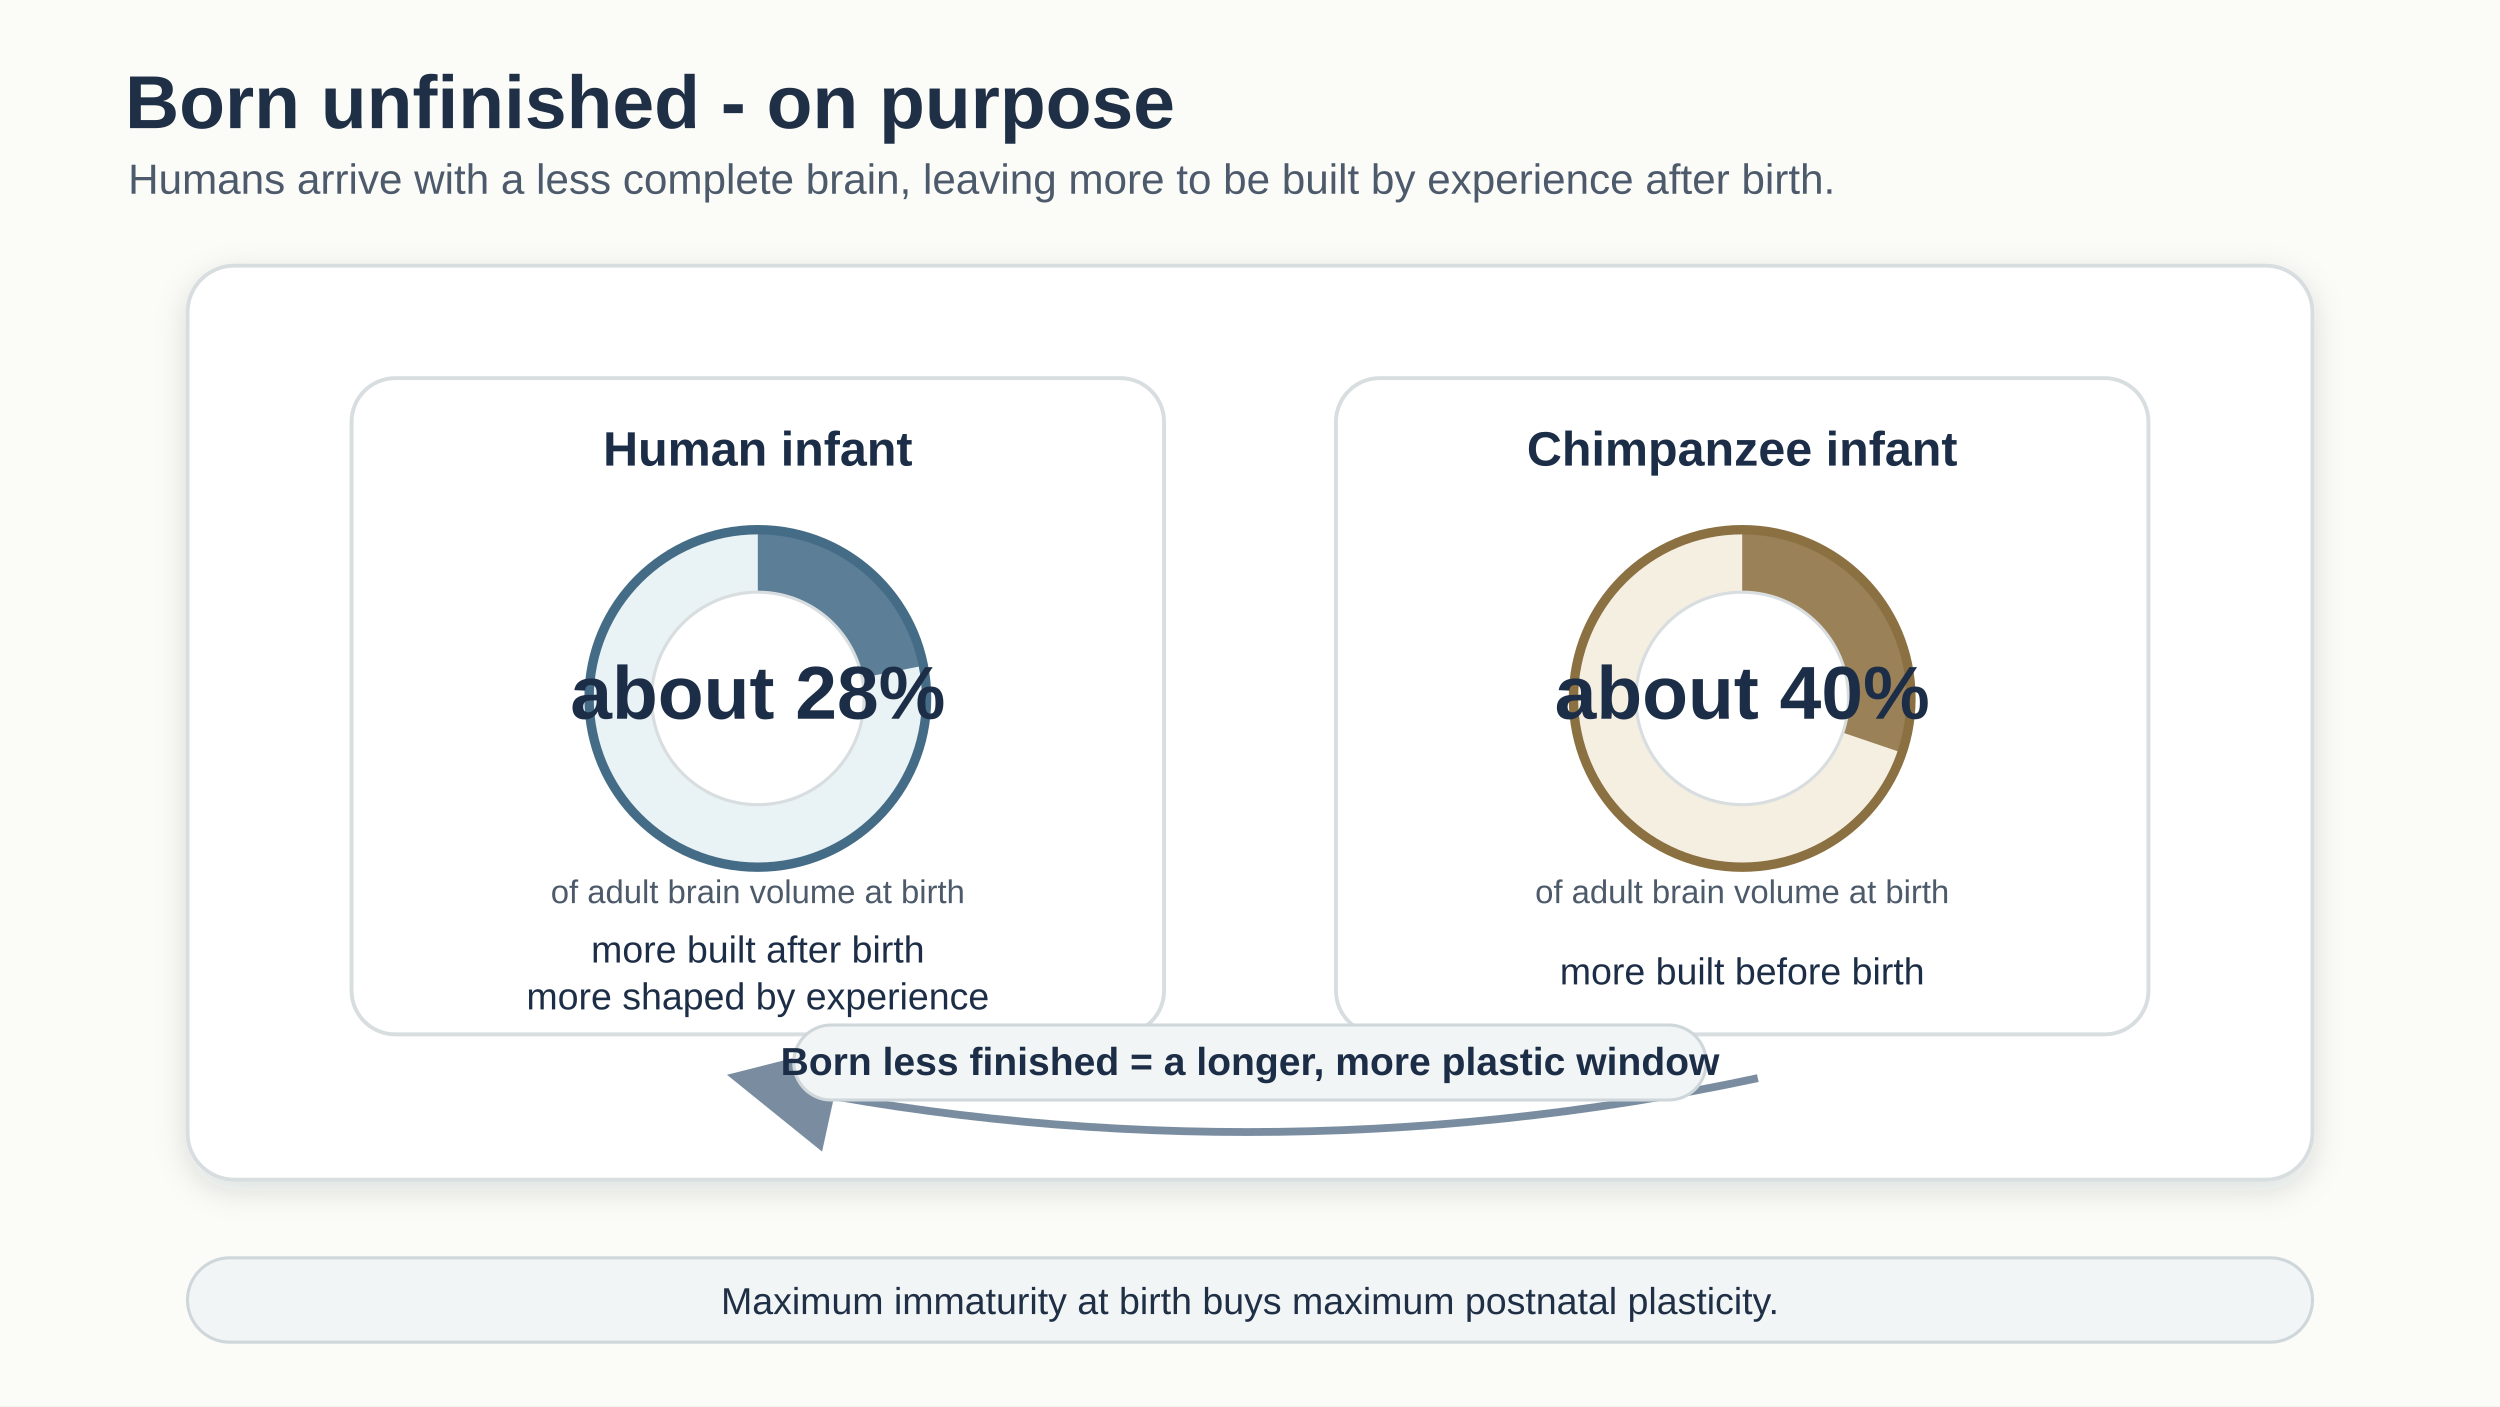
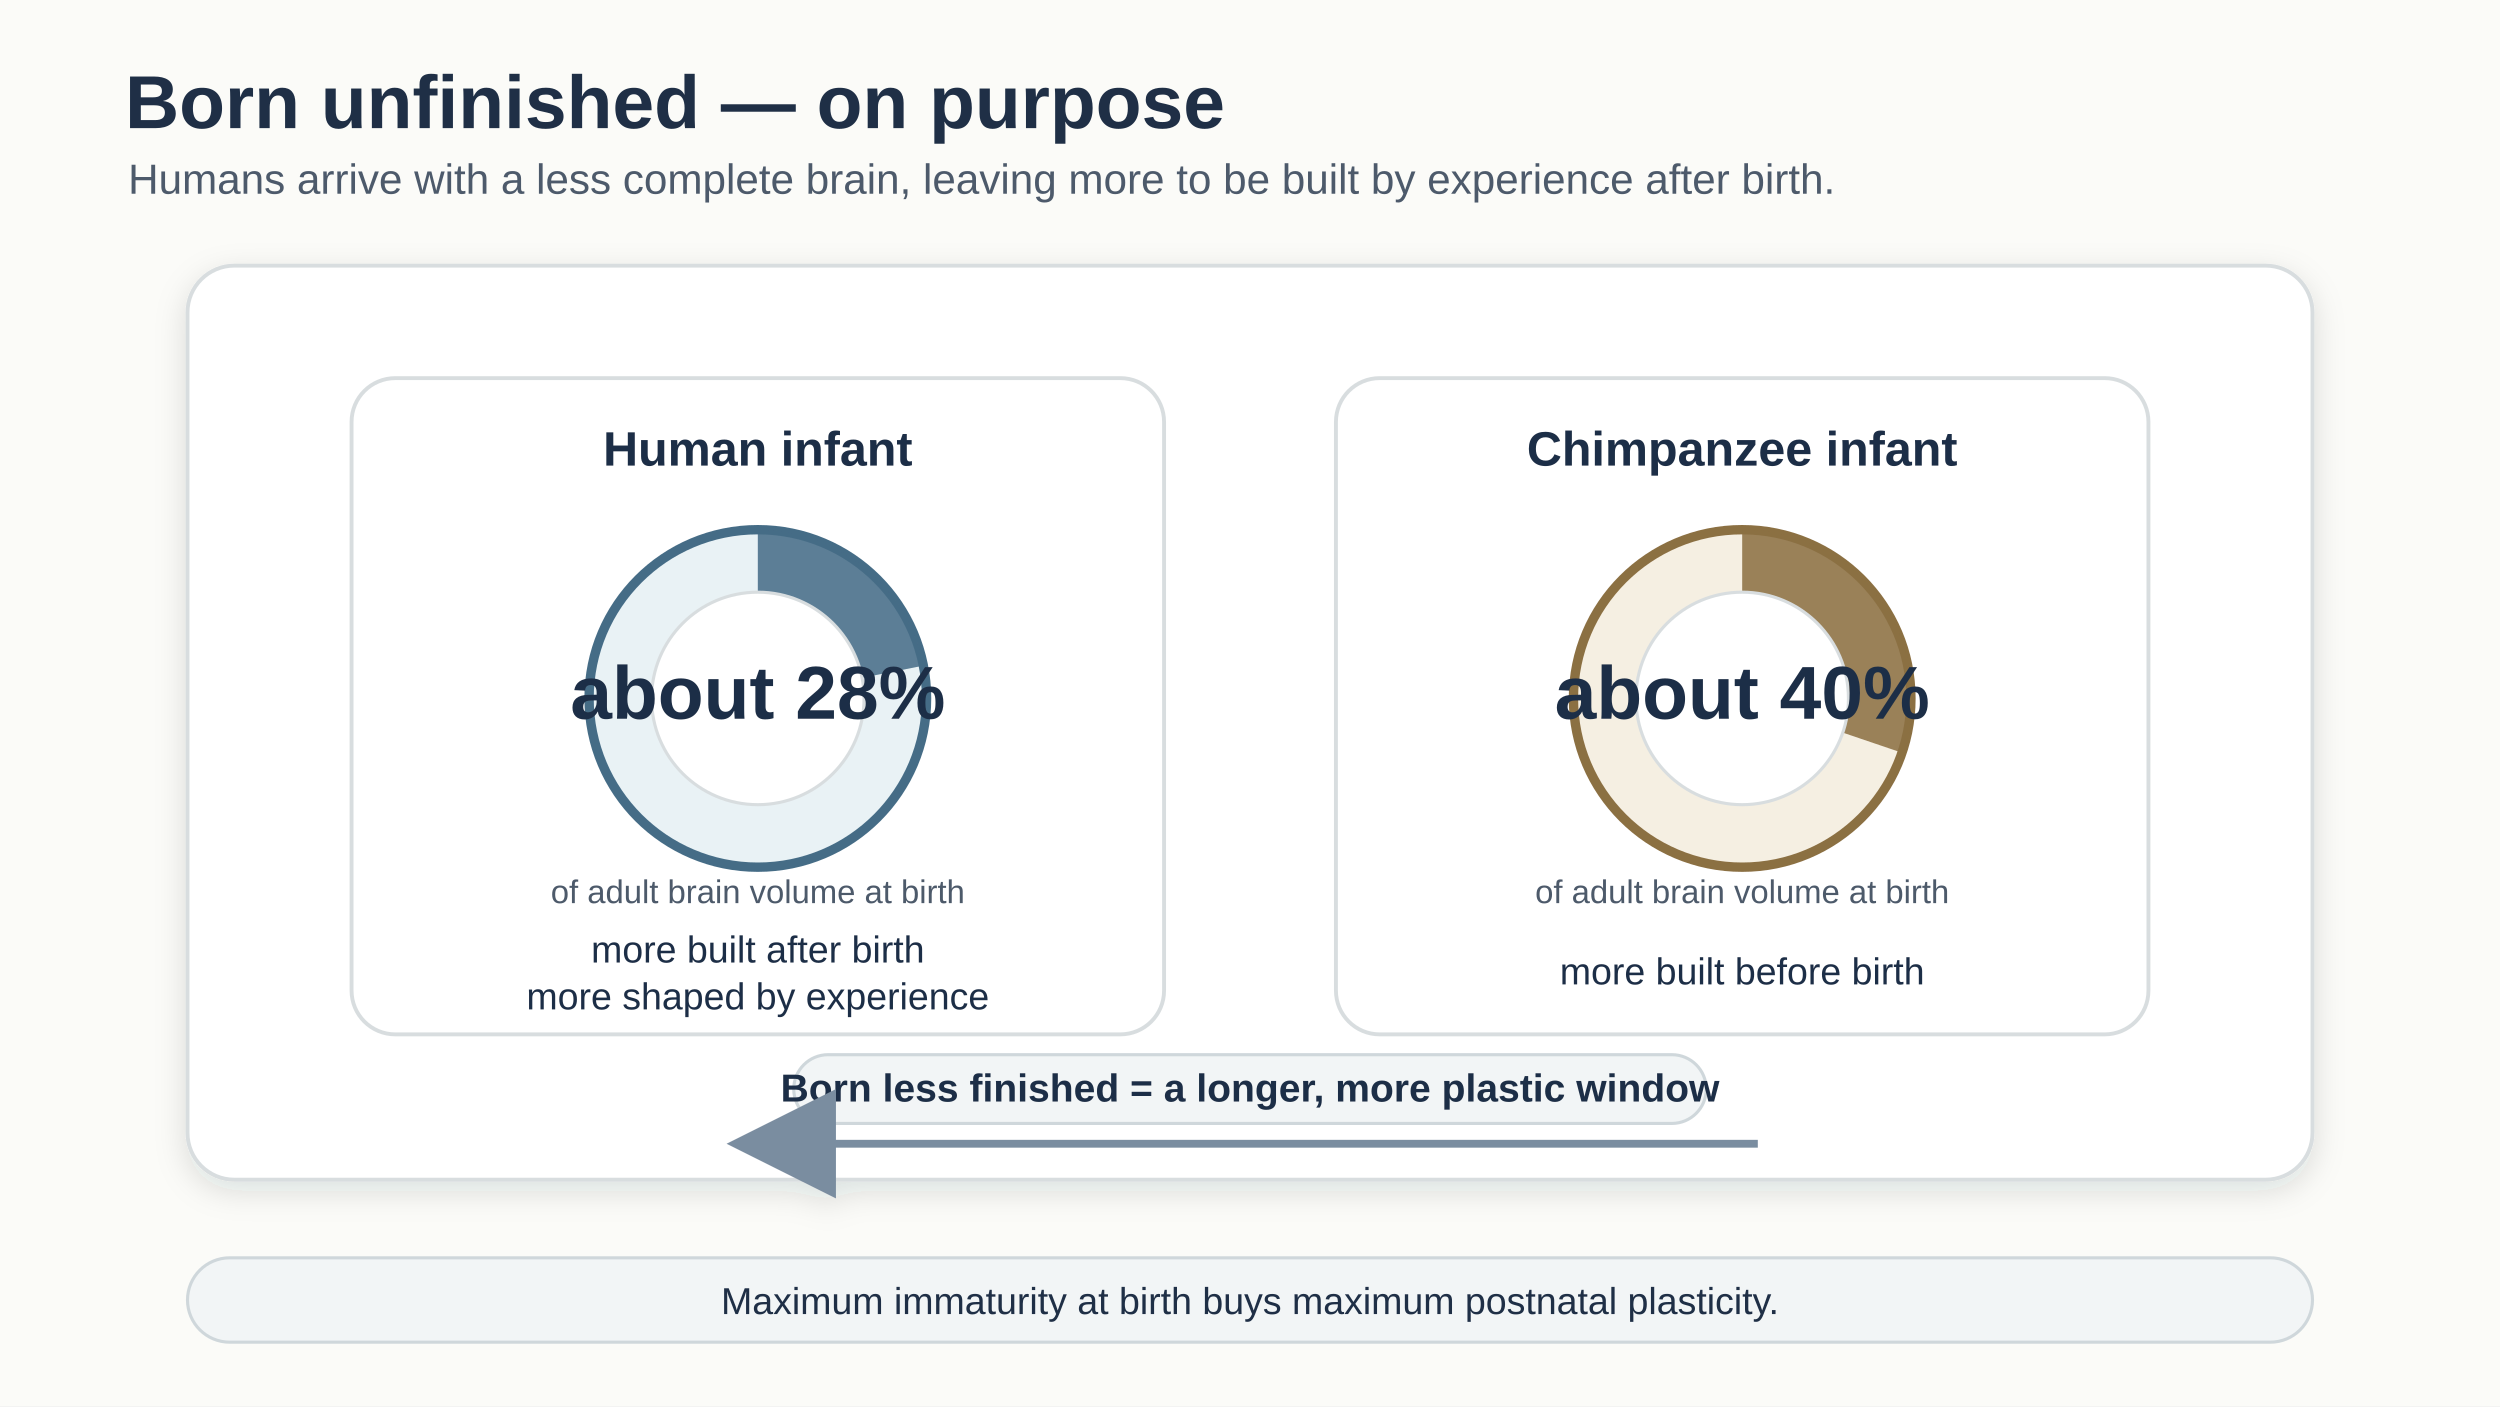
<svg xmlns="http://www.w3.org/2000/svg" viewBox="0 0 1600 900" width="1600" height="900" role="img" aria-labelledby="title desc">
  <defs>
    <style>
      .bg { fill: #fbfbf8; }
      .title { font-family: Arial, Helvetica, sans-serif; font-size: 48px; font-weight: 700; fill: #1f2f46; }
      .subtitle { font-family: Arial, Helvetica, sans-serif; font-size: 27px; fill: #4d5a6b; }
      .panel-title { font-family: Arial, Helvetica, sans-serif; font-size: 31px; font-weight: 700; fill: #1f2f46; }
      .label { font-family: Arial, Helvetica, sans-serif; font-size: 25px; font-weight: 700; fill: #1f2f46; }
      .body { font-family: Arial, Helvetica, sans-serif; font-size: 24px; fill: #1f2f46; }
      .small { font-family: Arial, Helvetica, sans-serif; font-size: 21px; fill: #4d5a6b; }
      .tiny { font-family: Arial, Helvetica, sans-serif; font-size: 18px; fill: #5e6978; }
      .axis { stroke: #2f4058; stroke-width: 3; fill: none; }
      .grid { stroke: #d8dddf; stroke-width: 2; fill: none; }
      .dash { stroke-dasharray: 10 10; }
      .card { fill: #ffffff; stroke: #d8dddf; stroke-width: 2.5; }
      .shadow { filter: drop-shadow(0 6px 10px rgba(35, 45, 60, 0.13)); }
      .takeaway { font-family: Arial, Helvetica, sans-serif; font-size: 24px; fill: #1f2f46; }
      .white-title { font-family: Arial, Helvetica, sans-serif; font-size: 28px; font-weight: 700; fill: #ffffff; }
      .white-small { font-family: Arial, Helvetica, sans-serif; font-size: 21px; fill: #ffffff; }
    </style>
    <marker id="arrowhead-soft" markerWidth="14" markerHeight="14" refX="12" refY="7" orient="auto">
      <path d="M0,0 L14,7 L0,14 Z" fill="#7a8da0" />
    </marker>
  </defs>
  <rect class="bg" x="0" y="0" width="1600" height="900" />
-   <text class="title" x="80" y="82">Born unfinished - on purpose</text>
+   <text class="title" x="80" y="82">Born unfinished — on purpose</text>
  <text class="subtitle" x="82" y="124">Humans arrive with a less complete brain, leaving more to be built by experience after birth.</text>
  <g class="shadow" transform="translate(120,170)">
    <rect class="card" x="0" y="0" width="1360" height="585" rx="30" />
    <g transform="translate(105,72)">
      <rect x="0" y="0" width="520" height="420" rx="28" fill="#ffffff" stroke="#d8dddf" stroke-width="2.5" />
      <text class="panel-title" x="260" y="56" text-anchor="middle">Human infant</text>
      <circle cx="260" cy="205" r="108" fill="#e9f2f5" stroke="#456c86" stroke-width="6" />
      <path d="M260 97 A108 108 0 0 1 366 184 L260 205 Z" fill="#456c86" opacity="0.86" />
      <circle cx="260" cy="205" r="68" fill="#ffffff" stroke="#d8dddf" stroke-width="2" />
      <text class="title" x="260" y="218" text-anchor="middle" font-size="39">about 28%</text>
      <text class="small" x="260" y="336" text-anchor="middle">of adult brain volume at birth</text>
      <text class="body" x="260" y="374" text-anchor="middle">more built after birth</text>
      <text class="body" x="260" y="404" text-anchor="middle">more shaped by experience</text>
    </g>
    <g transform="translate(735,72)">
      <rect x="0" y="0" width="520" height="420" rx="28" fill="#ffffff" stroke="#d8dddf" stroke-width="2.5" />
      <text class="panel-title" x="260" y="56" text-anchor="middle">Chimpanzee infant</text>
      <circle cx="260" cy="205" r="108" fill="#f5efe2" stroke="#8b6f42" stroke-width="6" />
      <path d="M260 97 A108 108 0 0 1 363 240 L260 205 Z" fill="#8b6f42" opacity="0.86" />
      <circle cx="260" cy="205" r="68" fill="#ffffff" stroke="#d8dddf" stroke-width="2" />
      <text class="title" x="260" y="218" text-anchor="middle" font-size="39">about 40%</text>
      <text class="small" x="260" y="336" text-anchor="middle">of adult brain volume at birth</text>
      <text class="body" x="260" y="388" text-anchor="middle">more built before birth</text>
    </g>
-     <path d="M1005 520 C790 566, 565 566, 355 520" fill="none" stroke="#7a8da0" stroke-width="5" marker-end="url(#arrowhead-soft)" />
-     <rect x="388" y="486" width="584" height="48" rx="24" fill="#f2f5f6" stroke="#cfd7db" stroke-width="2" />
-     <text class="label" x="680" y="518" text-anchor="middle">Born less finished = a longer, more plastic window</text>
+     <rect x="388" y="505" width="584" height="44" rx="22" fill="#f2f5f6" stroke="#cfd7db" stroke-width="2" />
+     <text class="label" x="680" y="535" text-anchor="middle">Born less finished = a longer, more plastic window</text>
+     <path d="M1005 562 L355 562" fill="none" stroke="#7a8da0" stroke-width="5" marker-end="url(#arrowhead-soft)" />
  </g>
  <g transform="translate(120,805)">
    <rect x="0" y="0" width="1360" height="54" rx="27" fill="#f2f5f6" stroke="#cfd7db" stroke-width="2" />
    <text class="takeaway" x="680" y="36" text-anchor="middle">Maximum immaturity at birth buys maximum postnatal plasticity.</text>
  </g>
</svg>
